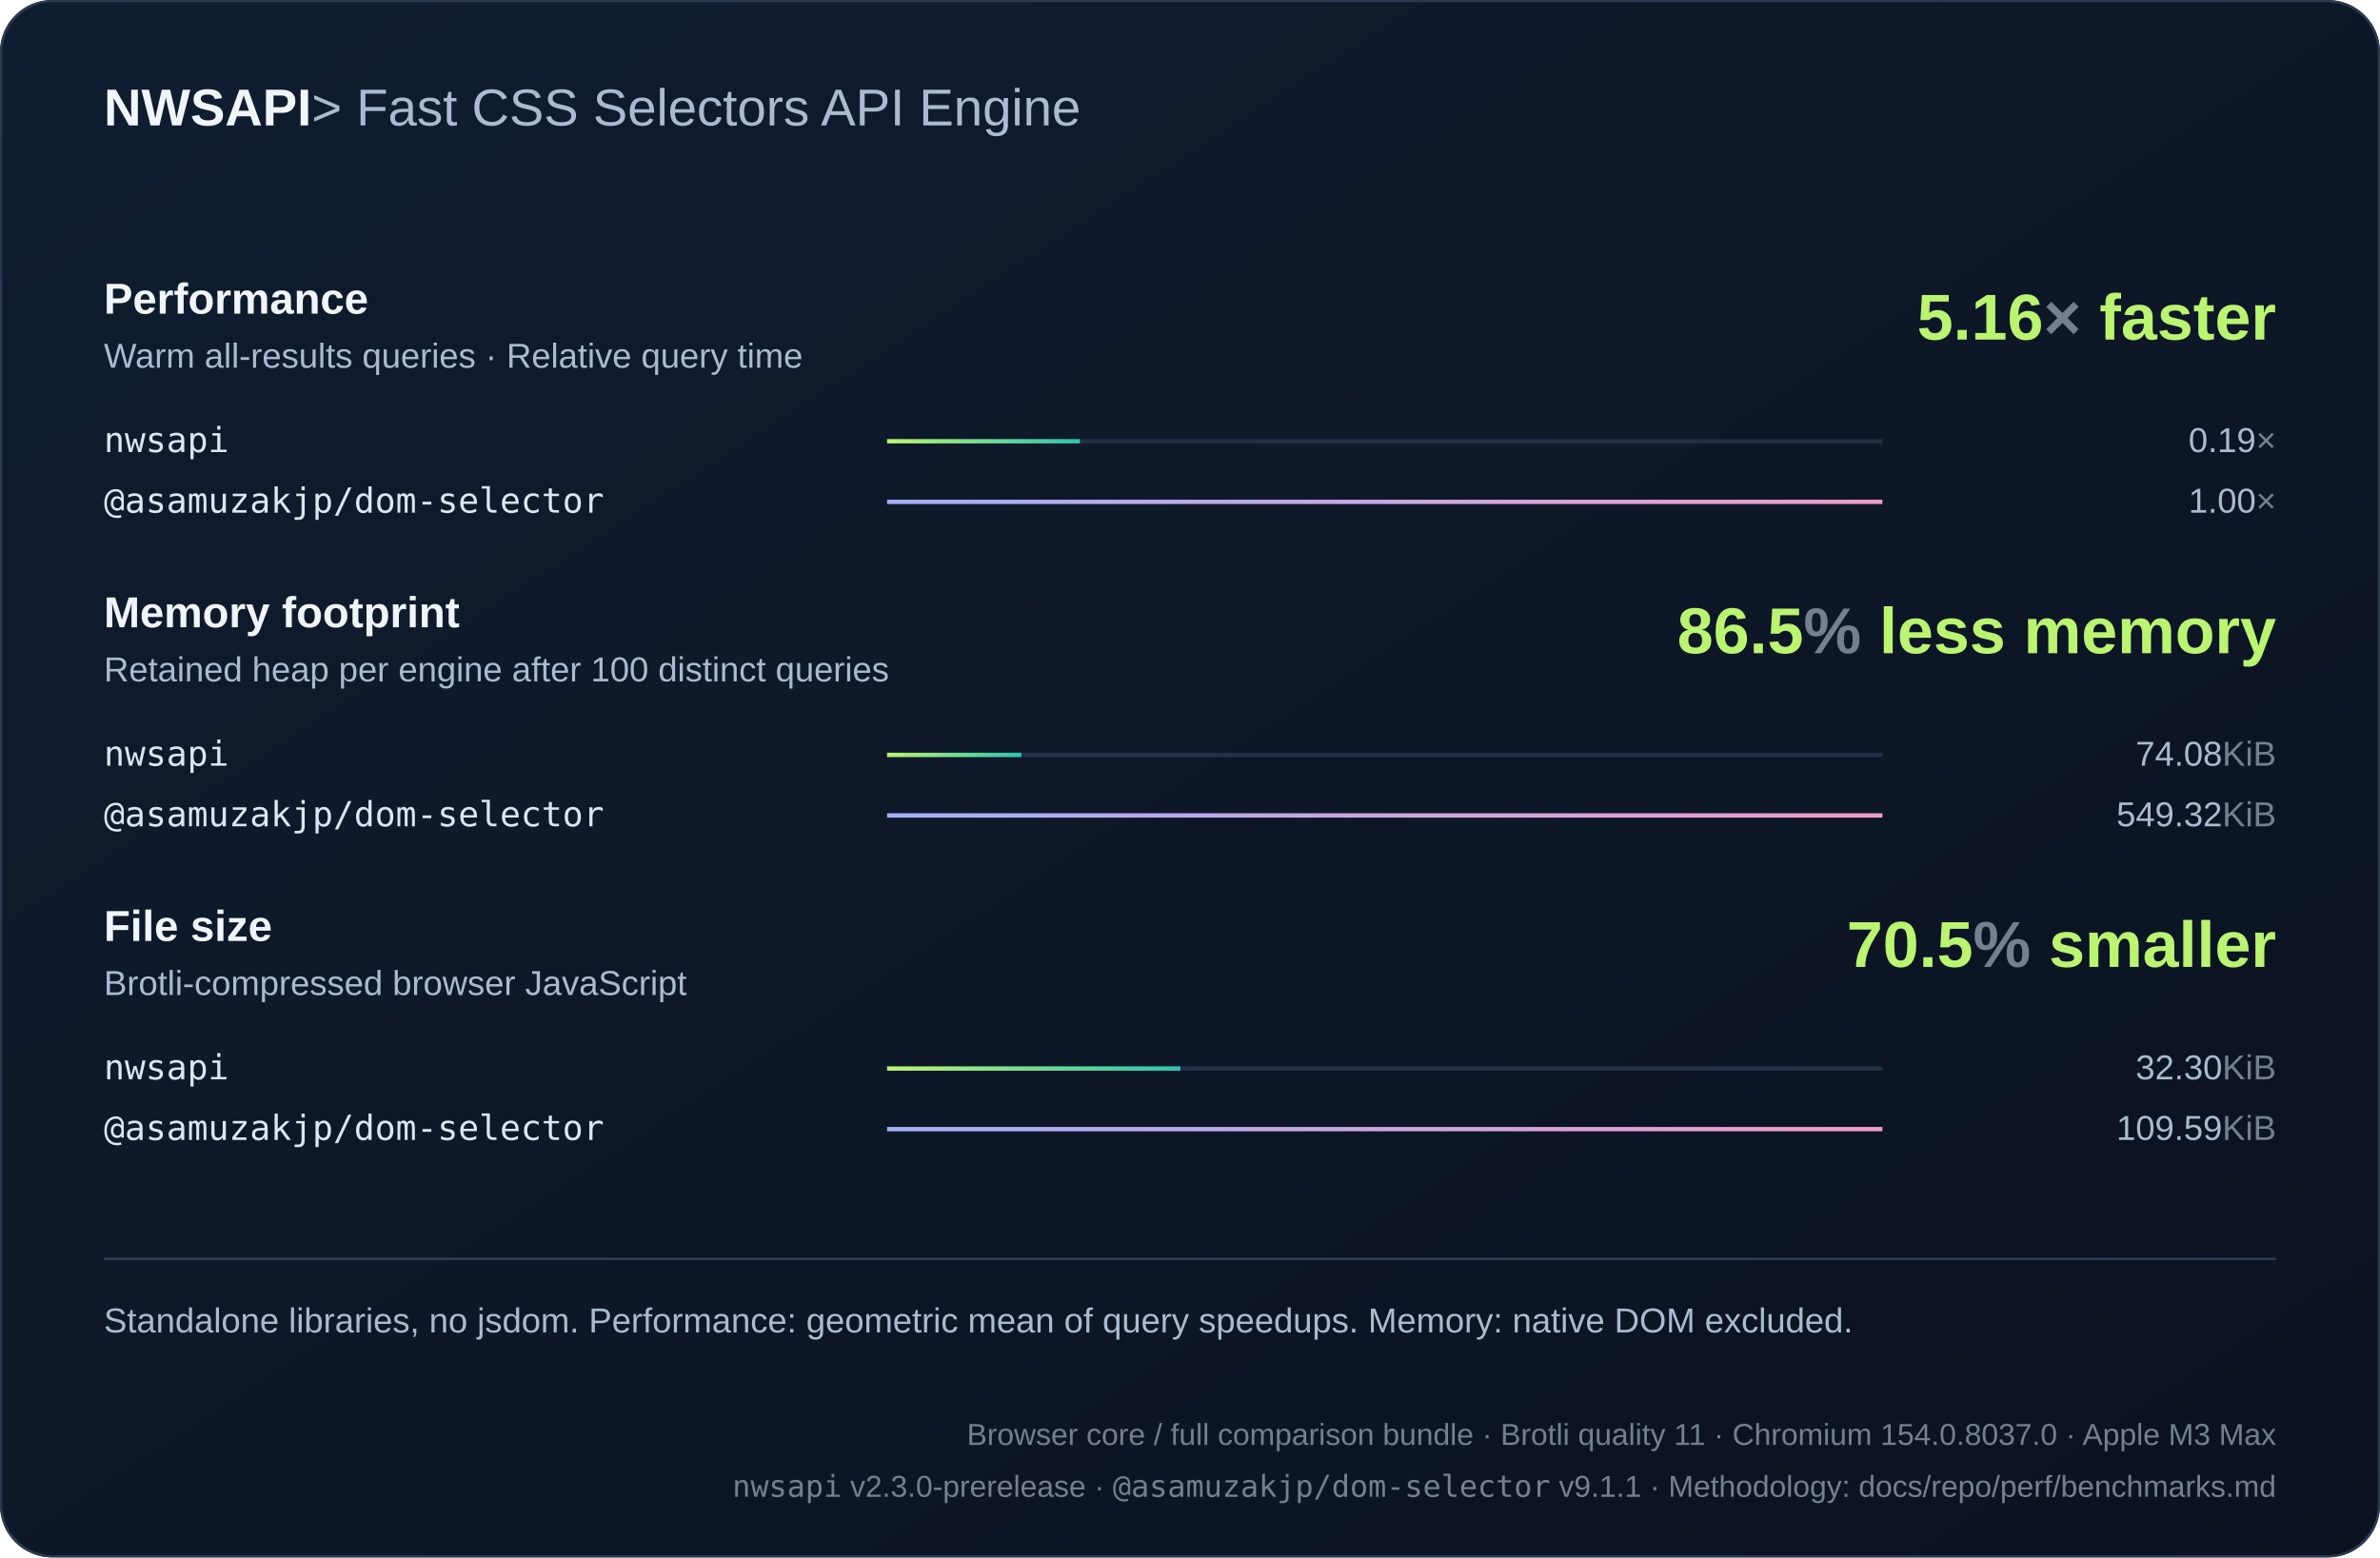
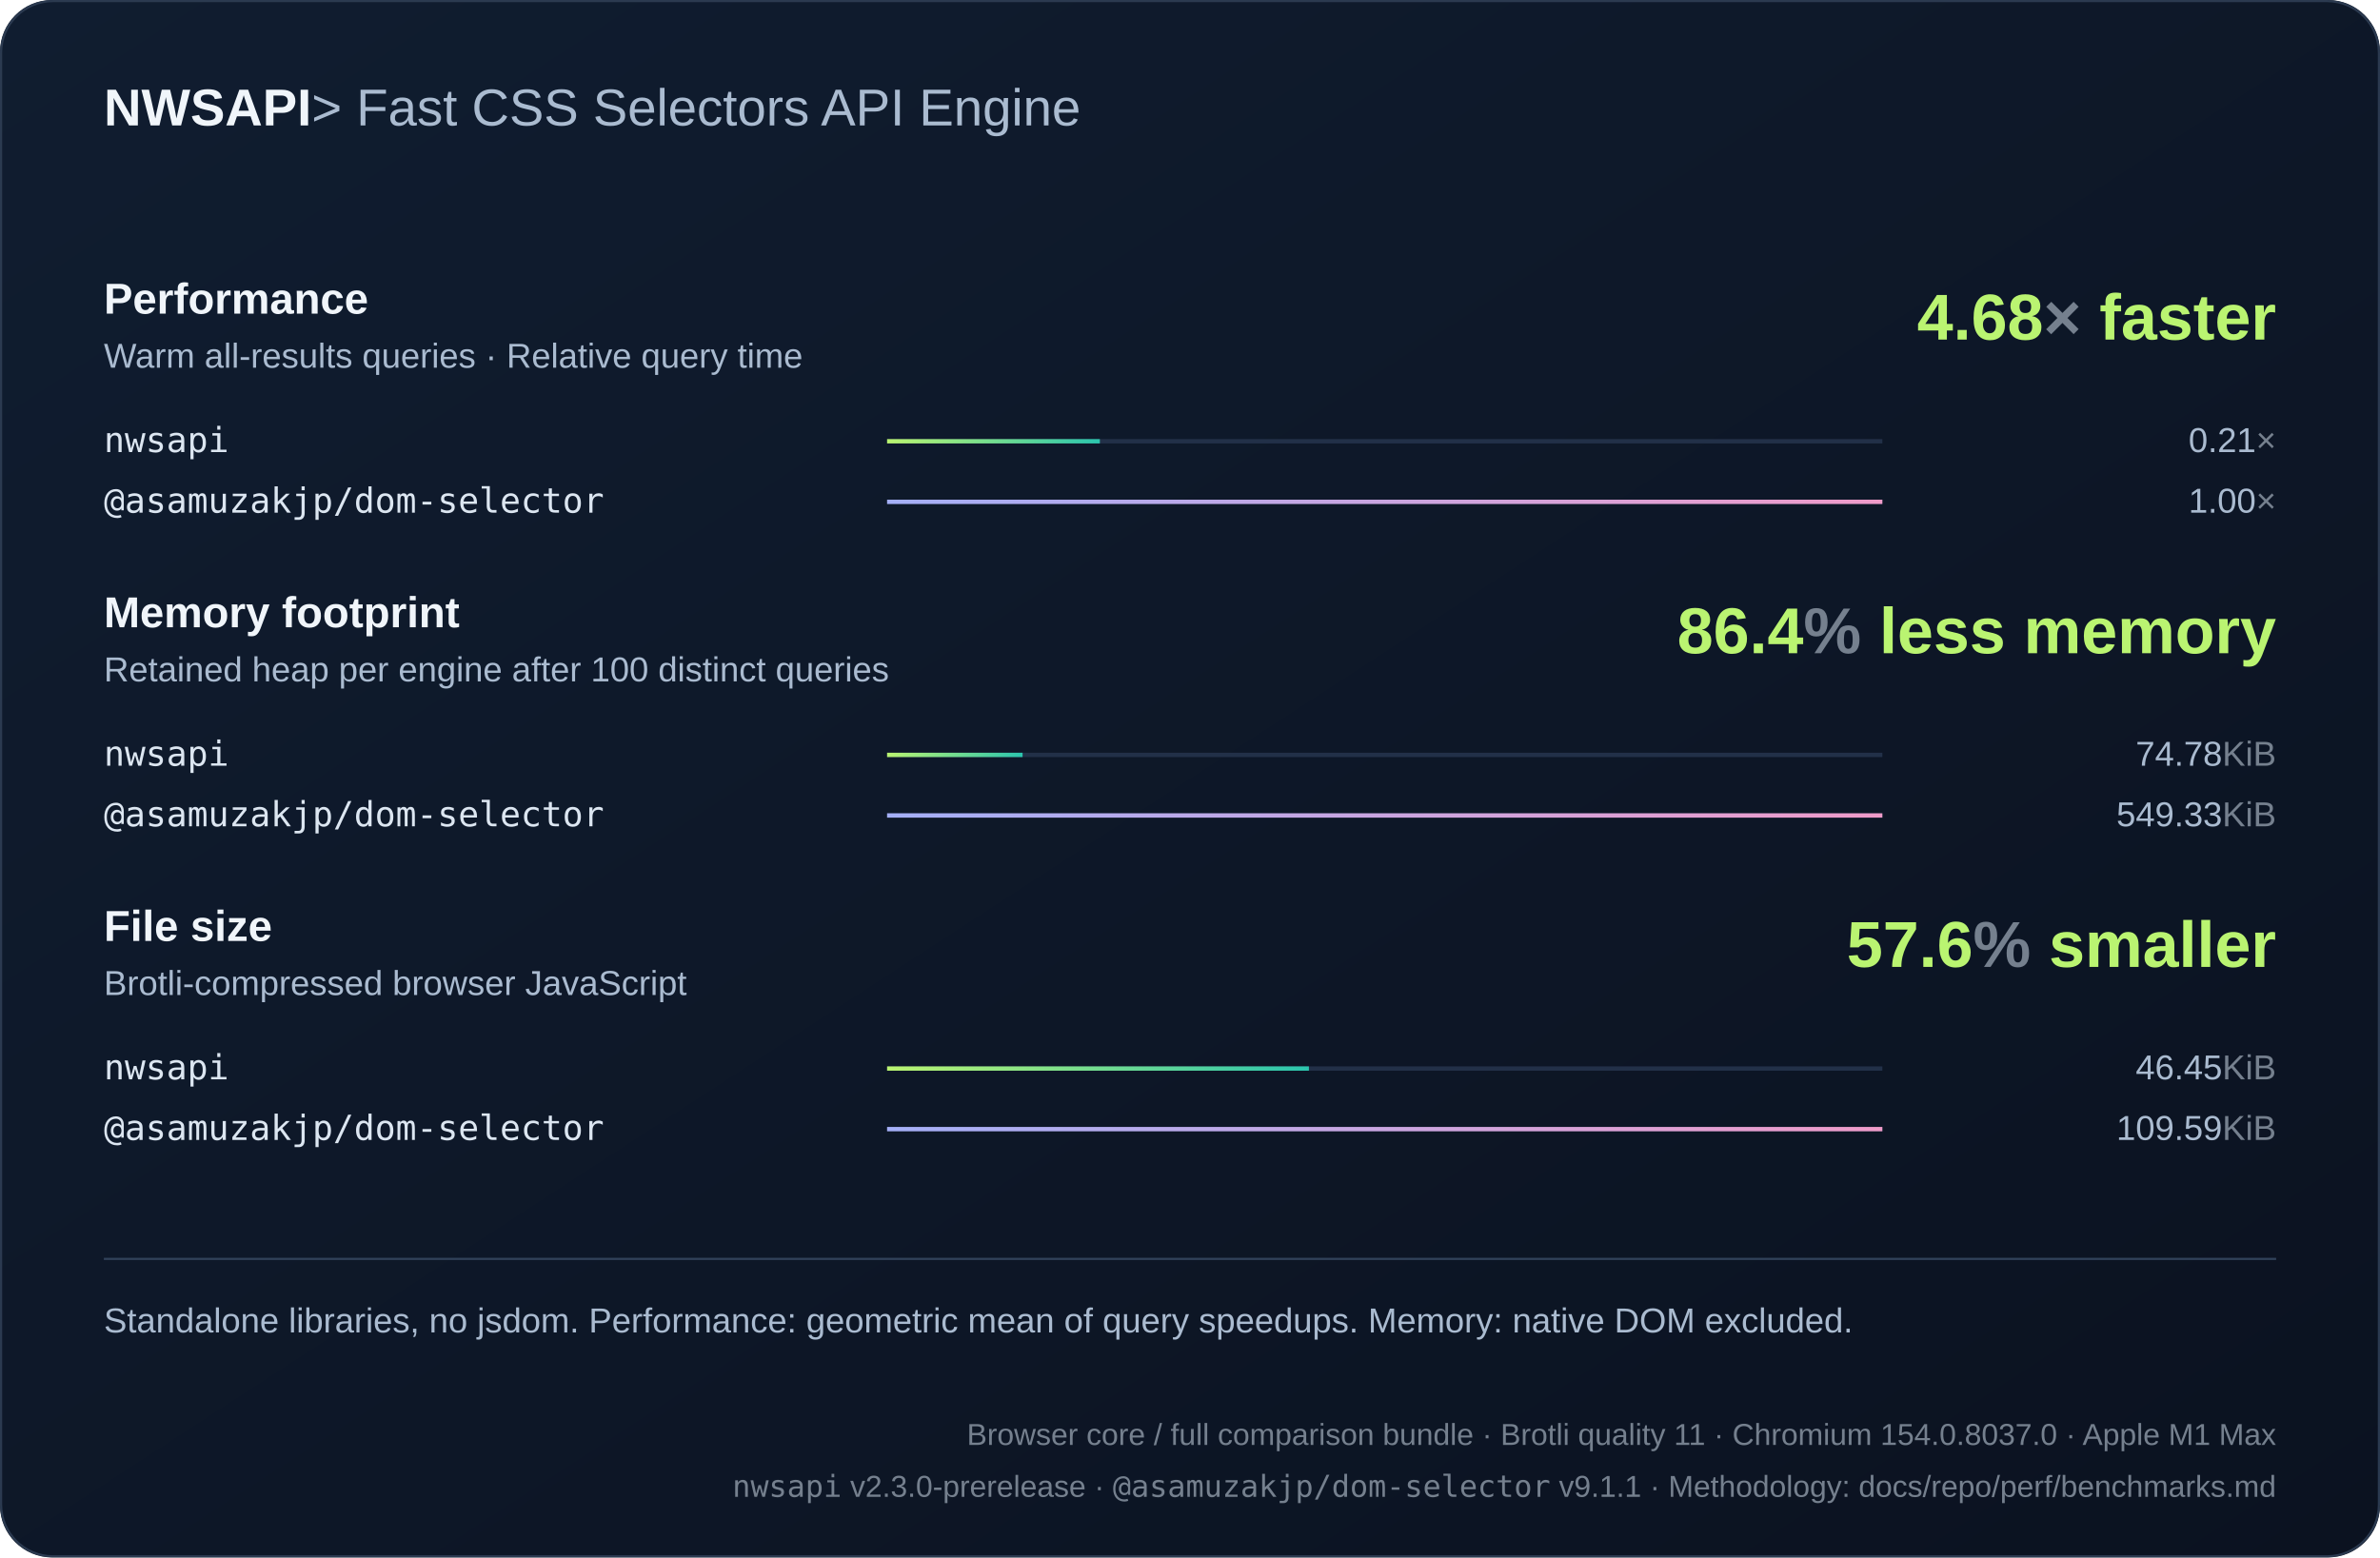
<svg xmlns="http://www.w3.org/2000/svg" width="1100" height="720" viewBox="0 0 1100 720" role="img">
  <defs>
    <linearGradient id="bg" x2="1" y2="1">
      <stop stop-color="#101d30" />
      <stop offset="1" stop-color="#0b1220" />
    </linearGradient>
    <linearGradient id="series0">
      <stop stop-color="#baf471" />
      <stop offset="1" stop-color="#2bc5ae" />
    </linearGradient>
    <linearGradient id="series1">
      <stop stop-color="#a4aff7" />
      <stop offset="1" stop-color="#ef9bc9" />
    </linearGradient>
    <linearGradient id="series2">
      <stop stop-color="#80d7ff" />
      <stop offset="1" stop-color="#739be8" />
    </linearGradient>
  </defs>
  <style>text{font-family:Arial,Helvetica,sans-serif;fill:#f0f5fa}
.muted{fill:#aabbd0;font:16px Arial,Helvetica,sans-serif}
.code{font:18px Consolas,Menlo,monospace;fill:#dce6f1}
.note .code{font:16px Consolas,Menlo,monospace}
.metadata,.metadata .code{fill:#75808e;font-size:14px}
.chart-title{font-size:24px;font-weight:700}
.unit{fill:#75808e}
.package{font-family:Consolas,Menlo,monospace}
.comparison{font-size:14px;font-variant-numeric:tabular-nums}
.tick{fill:#aabbd0;font-size:12px}
.time{fill:#aabbd0;font-size:13px;font-variant-numeric:tabular-nums}
.tagline{fill:#aabbd0;font-weight:400}.metric-title{font-size:20px;font-weight:700}.engine{font-size:16px}.headline{font-size:30px;font-weight:700;fill:#baf471}</style>
  <rect width="1100" height="720" rx="24" fill="url(#bg)" />
  <rect x=".5" y=".5" width="1099" height="719" rx="24" fill="none" stroke="#2b3a50" />
  <text x="48" y="58" class="chart-title">NWSAPI<tspan class="tagline"> &gt; Fast CSS Selectors API Engine</tspan>
  </text>
  <text x="48" y="145" class="metric-title">Performance</text>
  <text x="48" y="170" class="muted">Warm all-results queries · Relative query time</text>
-   <text x="1052" y="157" text-anchor="end" class="headline">5.16<tspan class="unit">×</tspan> faster</text>
+   <text x="1052" y="157" text-anchor="end" class="headline">4.68<tspan class="unit">×</tspan> faster</text>
  <g>
    <text x="48" y="209" class="code engine">nwsapi</text>
    <path d="M410 204h460" stroke="#223048" stroke-width="2" />
-     <rect x="410" y="203" width="89.111" height="2" fill="url(#series0)" />
-     <text x="1052" y="209" text-anchor="end" class="muted">0.19<tspan class="unit">×</tspan>
+     <rect x="410" y="203" width="98.34" height="2" fill="url(#series0)" />
+     <text x="1052" y="209" text-anchor="end" class="muted">0.21<tspan class="unit">×</tspan>
    </text>
  </g>
  <g>
    <text x="48" y="237" class="code engine">@asamuzakjp/dom-selector</text>
    <path d="M410 232h460" stroke="#223048" stroke-width="2" />
    <rect x="410" y="231" width="460" height="2" fill="url(#series1)" />
    <text x="1052" y="237" text-anchor="end" class="muted">1.00<tspan class="unit">×</tspan>
    </text>
  </g>
  <text x="48" y="290" class="metric-title">Memory footprint</text>
  <text x="48" y="315" class="muted">Retained heap per engine after 100 distinct queries</text>
-   <text x="1052" y="302" text-anchor="end" class="headline">86.5<tspan class="unit">%</tspan> less memory</text>
+   <text x="1052" y="302" text-anchor="end" class="headline">86.4<tspan class="unit">%</tspan> less memory</text>
  <g>
    <text x="48" y="354" class="code engine">nwsapi</text>
    <path d="M410 349h460" stroke="#223048" stroke-width="2" />
-     <rect x="410" y="348" width="62.038" height="2" fill="url(#series0)" />
-     <text x="1052" y="354" text-anchor="end" class="muted">74.08<tspan class="unit">KiB</tspan>
+     <rect x="410" y="348" width="62.616" height="2" fill="url(#series0)" />
+     <text x="1052" y="354" text-anchor="end" class="muted">74.78<tspan class="unit">KiB</tspan>
    </text>
  </g>
  <g>
    <text x="48" y="382" class="code engine">@asamuzakjp/dom-selector</text>
    <path d="M410 377h460" stroke="#223048" stroke-width="2" />
    <rect x="410" y="376" width="460" height="2" fill="url(#series1)" />
-     <text x="1052" y="382" text-anchor="end" class="muted">549.32<tspan class="unit">KiB</tspan>
+     <text x="1052" y="382" text-anchor="end" class="muted">549.33<tspan class="unit">KiB</tspan>
    </text>
  </g>
  <text x="48" y="435" class="metric-title">File size</text>
  <text x="48" y="460" class="muted">Brotli-compressed browser JavaScript</text>
-   <text x="1052" y="447" text-anchor="end" class="headline">70.5<tspan class="unit">%</tspan> smaller</text>
+   <text x="1052" y="447" text-anchor="end" class="headline">57.6<tspan class="unit">%</tspan> smaller</text>
  <g>
    <text x="48" y="499" class="code engine">nwsapi</text>
    <path d="M410 494h460" stroke="#223048" stroke-width="2" />
-     <rect x="410" y="493" width="135.576" height="2" fill="url(#series0)" />
-     <text x="1052" y="499" text-anchor="end" class="muted">32.30<tspan class="unit">KiB</tspan>
+     <rect x="410" y="493" width="194.96" height="2" fill="url(#series0)" />
+     <text x="1052" y="499" text-anchor="end" class="muted">46.45<tspan class="unit">KiB</tspan>
    </text>
  </g>
  <g>
    <text x="48" y="527" class="code engine">@asamuzakjp/dom-selector</text>
    <path d="M410 522h460" stroke="#223048" stroke-width="2" />
    <rect x="410" y="521" width="460" height="2" fill="url(#series1)" />
    <text x="1052" y="527" text-anchor="end" class="muted">109.59<tspan class="unit">KiB</tspan>
    </text>
  </g>
  <path d="M48 582h1004" stroke="#304159" />
  <text x="48" y="616" class="muted note">Standalone libraries, no jsdom. Performance: geometric mean of query speedups. Memory: native DOM excluded.</text>
-   <text x="1052" y="668" text-anchor="end" class="muted note metadata">Browser core / full comparison bundle · Brotli quality 11 · Chromium 154.0.8037.0 · Apple M3 Max</text>
+   <text x="1052" y="668" text-anchor="end" class="muted note metadata">Browser core / full comparison bundle · Brotli quality 11 · Chromium 154.0.8037.0 · Apple M1 Max</text>
  <text x="1052" y="692" text-anchor="end" class="muted note metadata">
    <tspan class="package">nwsapi</tspan> v2.3.0-prerelease · <tspan class="package">@asamuzakjp/dom-selector</tspan> v9.1.1 · Methodology: docs/repo/perf/benchmarks.md</text>
</svg>
